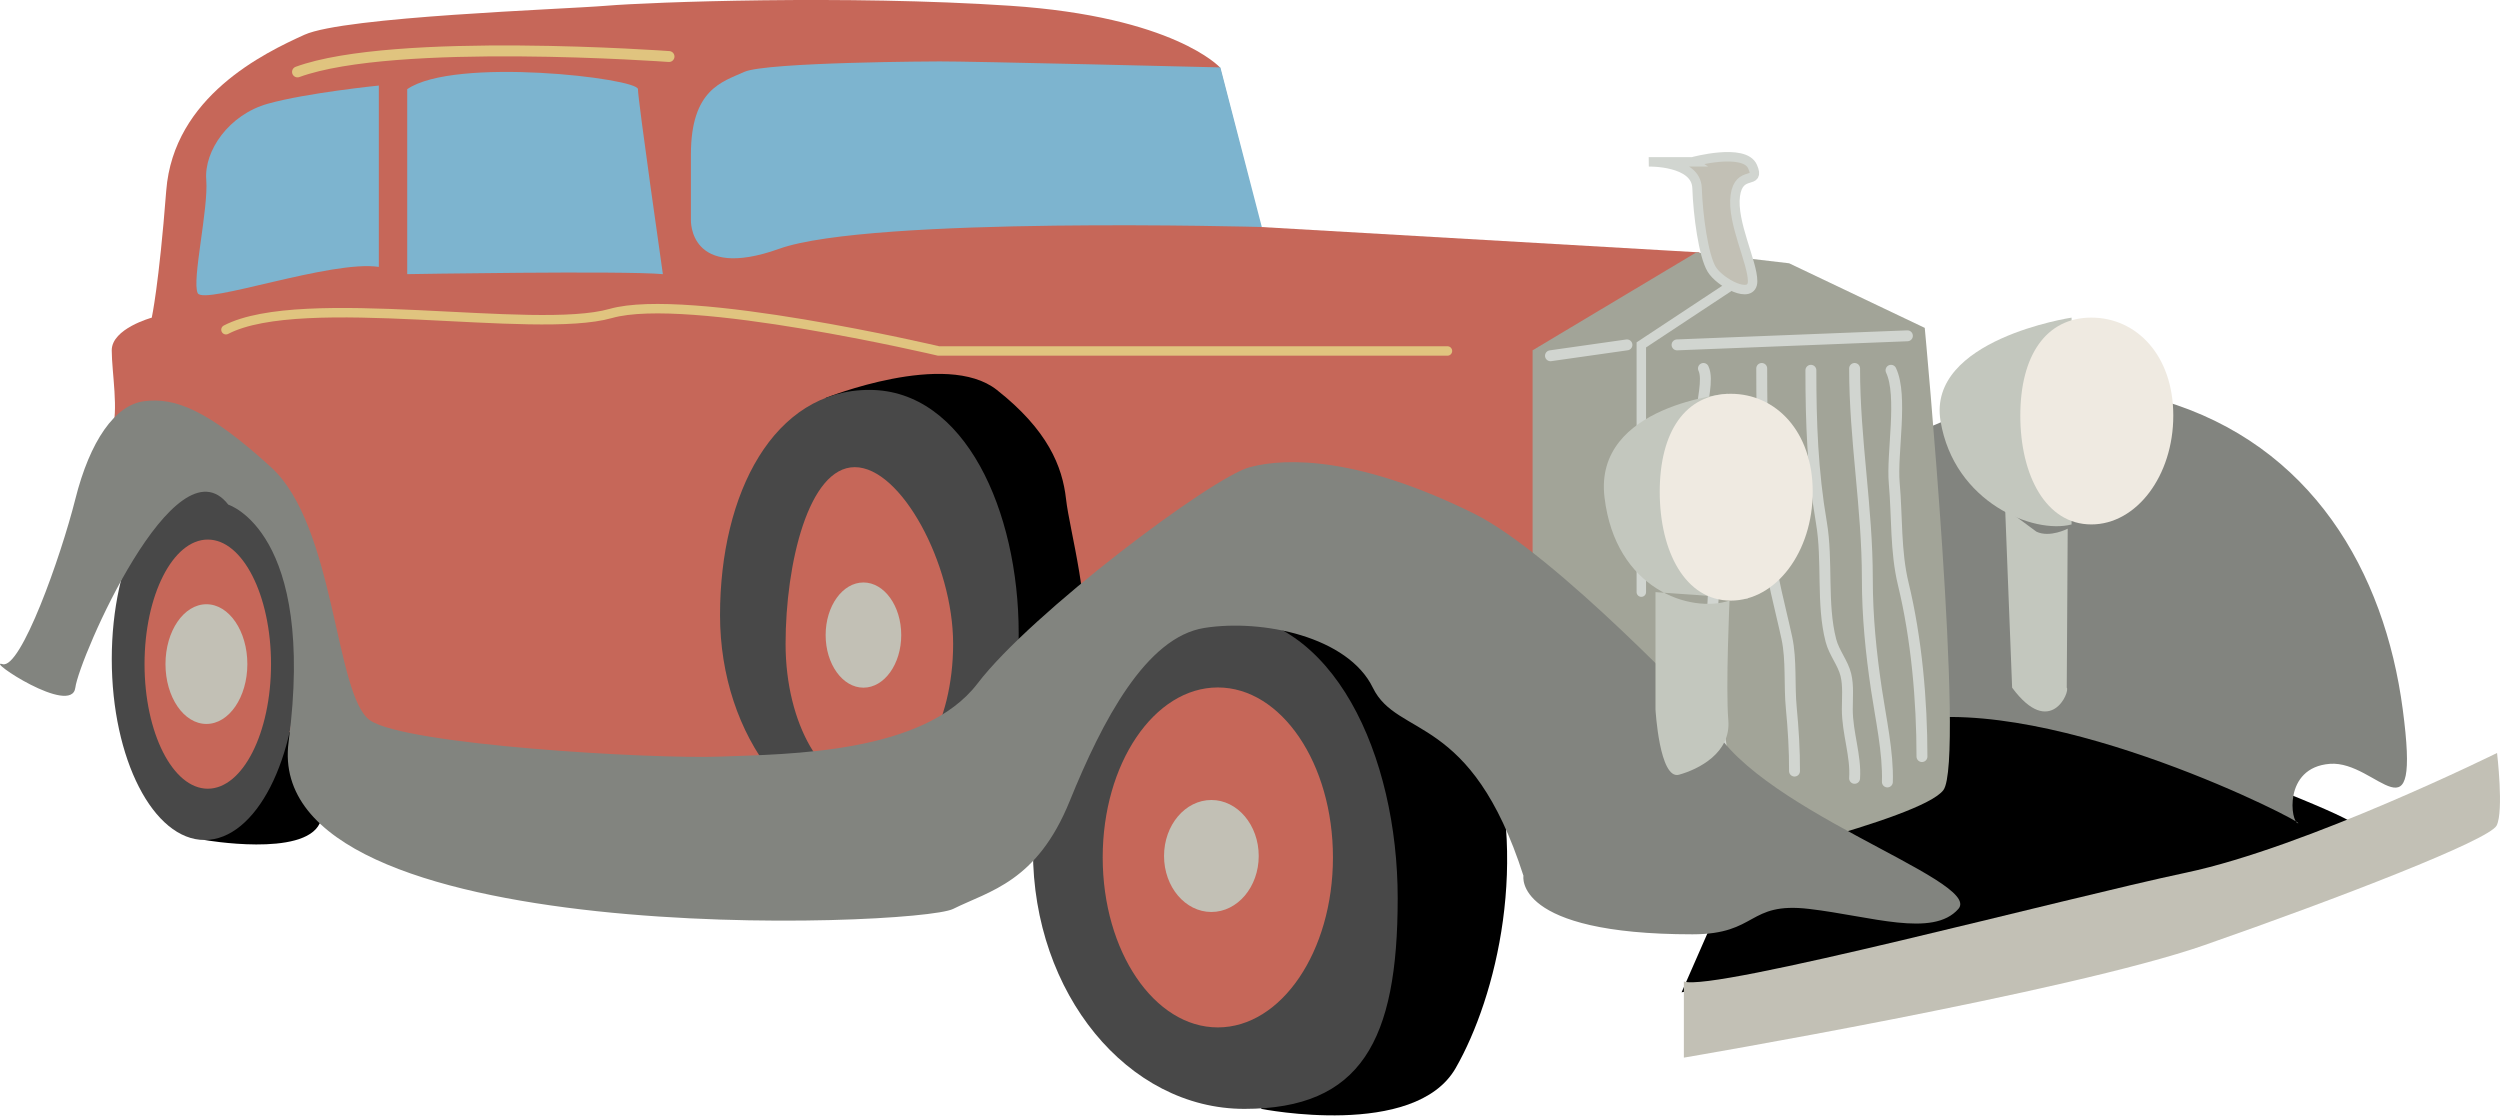
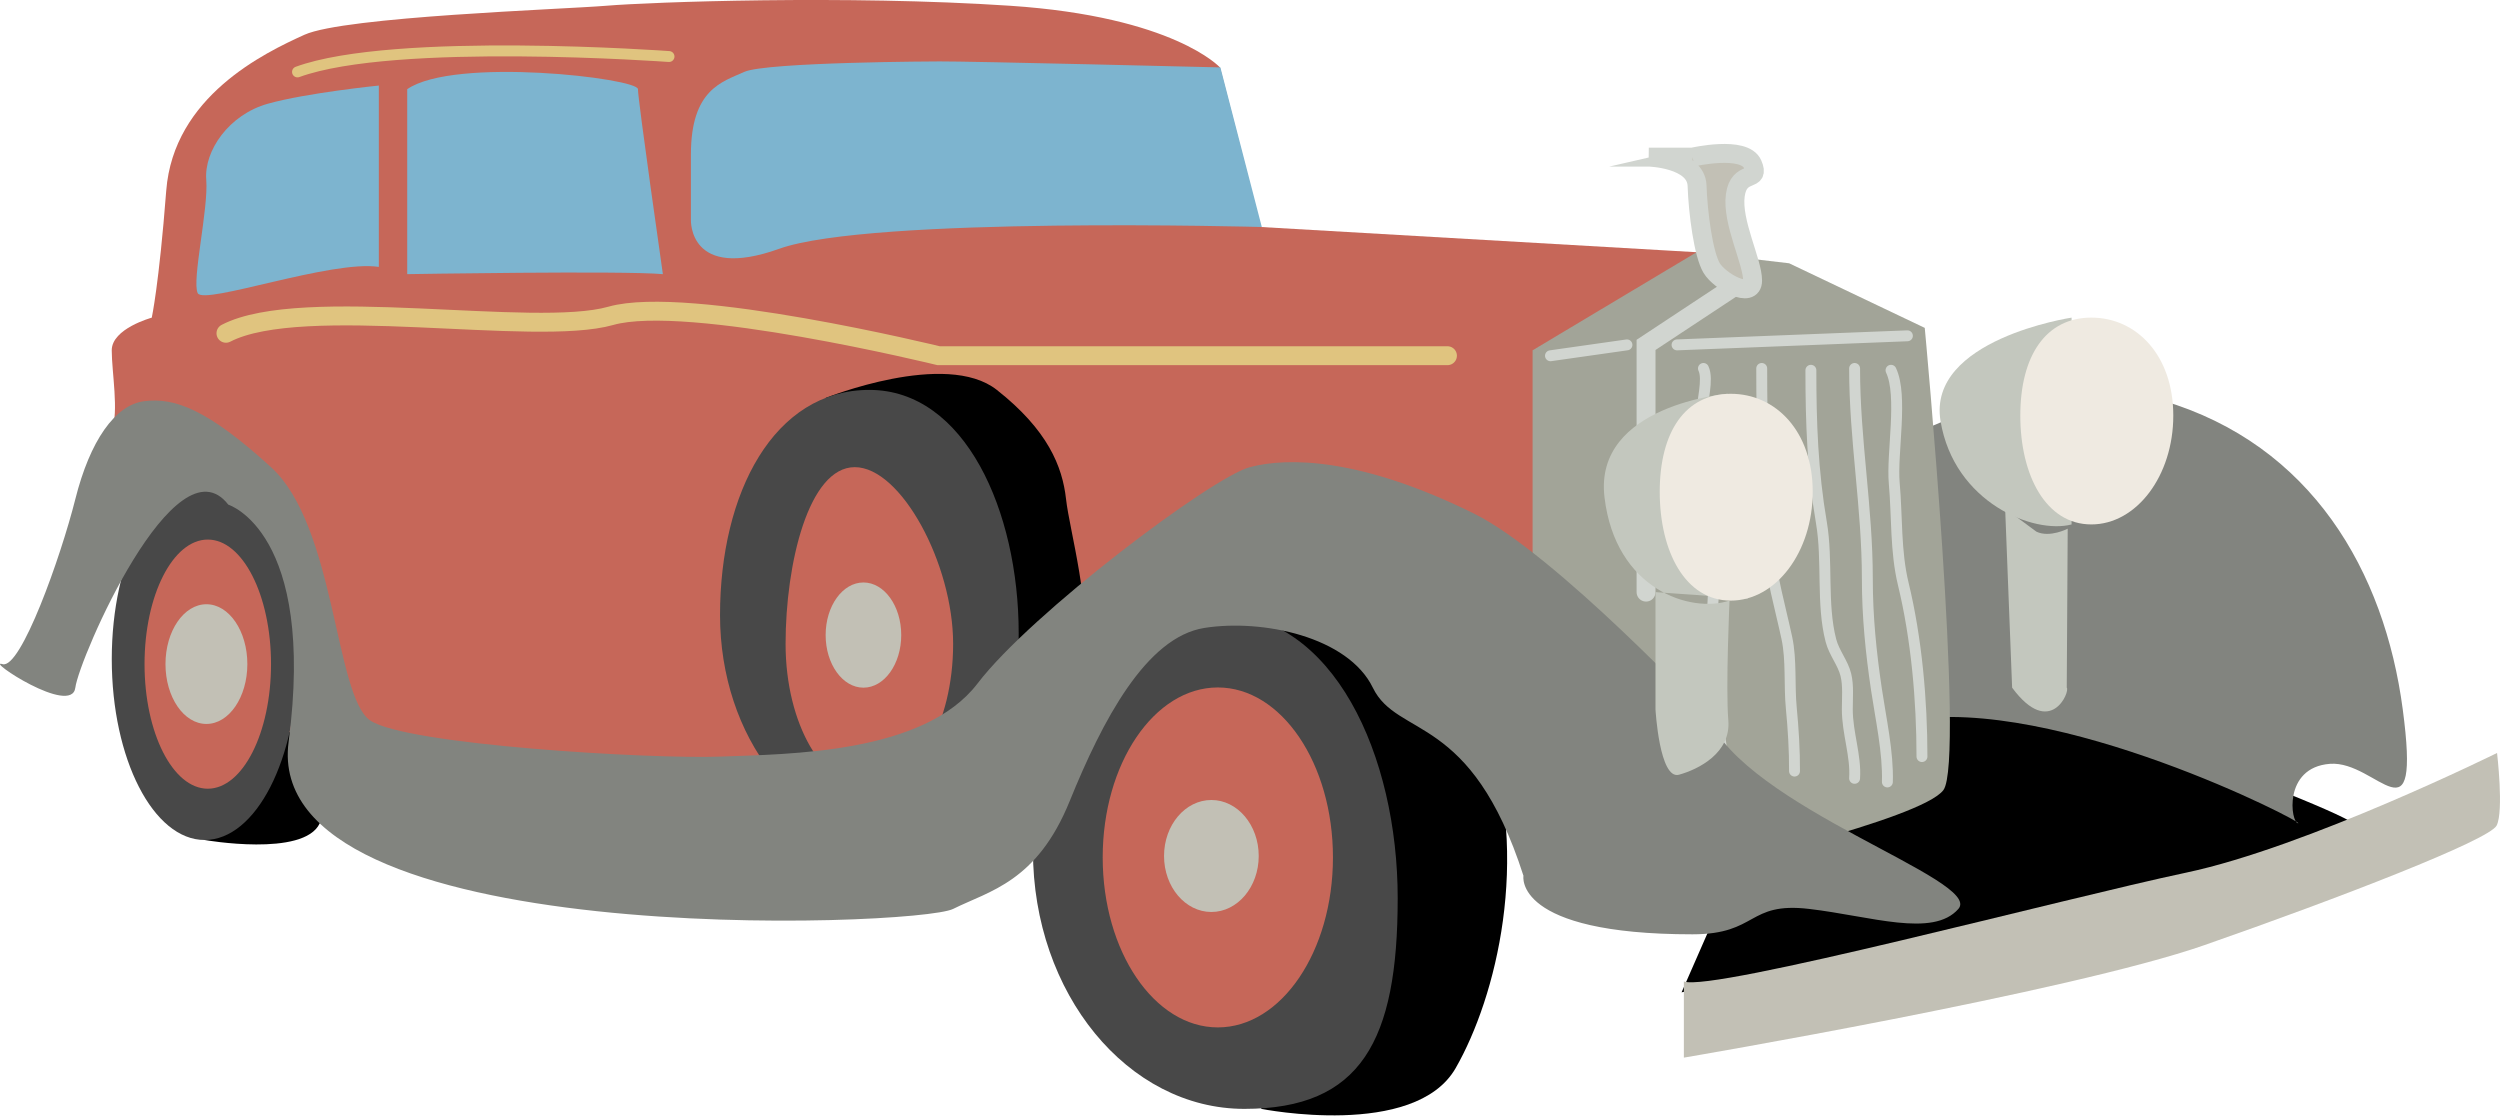
<svg xmlns="http://www.w3.org/2000/svg" id="Layer_1" viewBox="0 0 264.365 117.947">
-   <style>.st0{fill:#C66759;} .st1{fill:#484848;} .st2{fill:#C2C0B5;} .st3{fill:#82847F;} .st4{fill:#A2A498;} .st5{fill:none;stroke:#D1D5D0;stroke-width:1.153;stroke-linecap:round;stroke-miterlimit:10;} .st6{fill:none;stroke:#E0C47F;stroke-linecap:round;stroke-miterlimit:10;} .st7{fill:#7DB4CF;} .st8{fill:none;stroke:#E0C47F;stroke-width:1.153;stroke-linecap:round;stroke-miterlimit:10;} .st9{fill:none;stroke:#D1D5D0;stroke-linecap:round;stroke-miterlimit:10;} .st10{fill:#C2C0B5;stroke:#D1D5D0;stroke-linecap:round;stroke-miterlimit:10;} .st11{fill:#C3C7BE;} .st12{fill:#EFEAE1;}</style>
-   <g id="XMLID_322_">
-     <path id="XMLID_37_" d="M21.64 88.827s10.477 1.843 12.172-1.764c1.694-3.605 0-9.118 0-9.118l-5.152-2.16-7.02 13.042z" />
-     <path id="XMLID_36_" class="st0" d="M26.455 76.744l77.193 12.594 22.467-30.01 36.42 7.827.844-30.11 16.367-10.355-46.41-2.685-4.334-16.877s-4.863-5.37-22.195-6.52C89.476-.545 68.75.222 64.128.607c-4.622.383-27.694 1.15-31.93 3.067-4.238 1.92-13.85 6.52-14.62 16.494-.77 9.97-1.53 13.424-1.53 13.424s-4.232 1.15-4.232 3.452.772 6.52.002 8.438c-.77 1.918-4.042 10.74-.576 11.89 3.465 1.152 15.213 19.37 15.213 19.37z" />
-     <ellipse id="XMLID_35_" class="st1" cx="21.64" cy="69.696" rx="9.821" ry="19.13" />
-     <ellipse id="XMLID_34_" class="st0" cx="21.972" cy="70.23" rx="6.688" ry="13.173" />
-     <path id="XMLID_33_" d="M87.308 42.082s12.71-5.105 18.103-.852c5.393 4.254 6.932 8.09 7.318 11.542.386 3.452 2.698 11.123 1.927 18.028-.77 6.904-11.284 13.92-11.284 13.92" />
-     <path id="XMLID_32_" class="st1" d="M107.722 66.964c0 12.922-3.184 21.48-13.287 21.48-10.104 0-18.295-10.476-18.295-23.398 0-12.923 5.687-23.816 15.79-23.816 10.104 0 15.792 12.812 15.792 25.734z" />
-     <path id="XMLID_31_" class="st0" d="M100.79 68.088c0 8.458-3.967 15.315-8.86 15.315-4.892 0-8.858-6.857-8.858-15.315 0-8.458 2.426-18.688 7.318-18.688 4.893 0 10.4 10.23 10.4 18.688z" />
-     <ellipse id="XMLID_30_" class="st2" cx="91.305" cy="67.156" rx="3.997" ry="5.562" />
-     <path id="XMLID_29_" d="M133.384 117.26s16.22 3.23 20.545-4.31c4.324-7.538 7.93-22.254 3.243-35.536-4.687-13.28-12.615-16.782-16.22-14.987-3.606 1.794-14.616 2.554-14.616 2.554" />
-     <path id="XMLID_28_" class="st1" d="M147.8 95.003c0 15.066-3.876 22.256-16.218 22.256s-22.35-12.216-22.35-27.283c0-15.066 7.123-25.127 19.466-25.127 12.342 0 19.103 15.087 19.103 30.153z" />
-     <path id="XMLID_27_" d="M197.464 72.718l-10.784 12-8.86 20.218s39.233-8.304 47.598-10.237c8.366-1.933 21.624-6.428 23.654-7.266 2.03-.836-42.945-16.858-42.945-16.858l-8.663 2.142z" />
-     <ellipse id="XMLID_26_" class="st0" cx="128.78" cy="90.67" rx="12.174" ry="17.974" />
-     <path id="XMLID_25_" class="st3" d="M196.31 49.4s16.562-11.715 32.352-7.048c15.79 4.667 23.495 18.09 25.42 32.667 1.925 14.575-2.697 5.37-7.703 5.753-5.007.384-4.13 6.282-3.36 6.282s-25.53-13.57-41.32-10.885l-5.39-26.77z" />
-     <ellipse id="XMLID_24_" class="st2" cx="128.099" cy="90.517" rx="5.006" ry="5.921" />
-     <path id="XMLID_23_" class="st4" d="M179.377 26.69l9.814 1.15 14.344 6.832s4.284 45.752 1.973 48.875c-2.31 3.122-25.574 8.42-25.574 8.42l-17.87-27.13V37.045l17.314-10.355z" />
-     <path id="XMLID_22_" class="st5" d="M180.132 38.962c.554 1.135-.18 3.575-.192 4.967-.03 2.84.24 5.18.91 7.845 1.007 4.015.42 8.646.246 12.737-.24 5.634.29 11.416 1.347 16.834" />
-     <path id="XMLID_21_" class="st3" d="M155.867 54.307c-11.96-5.915-19.68-5.977-23.706-4.906-4.025 1.072-23.128 15.454-28.79 22.875-5.66 7.42-19.912 7.46-27.23 7.732-7.318.272-33.29-1.245-37.01-3.835-3.72-2.59-3.644-20.553-10.47-26.77-6.826-6.217-10.25-7.36-13.376-6.984-3.126.376-5.777 4.22-7.318 10.356C6.426 58.91 2.19 70.81.264 70.23c-1.926-.58 7.318 5.556 7.702 2.488.385-3.07 10.593-26.562 16.177-19.352 0 0 9.283 2.86 6.374 25.105-2.908 22.247 66.42 19.562 70.27 17.645 3.853-1.917 8.86-2.845 12.327-11.396 3.466-8.55 8.09-17.347 14.25-18.32 6.163-.97 15.197.947 17.805 6.317 2.608 5.37 10.38 2.582 15.93 19.893 0 0-1.094 6.19 17.876 6.19 6.933 0 5.776-3.453 12.324-2.686 6.548.766 13.096 3.068 15.792 0s-22.532-10.74-26.48-20.33c0 .003-16.148-17.227-24.745-21.477z" />
-     <path id="XMLID_20_" class="st6" d="M153.062 37.114H99.25s-26.577-6.266-34.665-3.965c-8.09 2.3-32.6-2.48-40.69 1.717" />
-     <path id="XMLID_19_" class="st7" d="M40.062 9.046s-7.593.767-11.723 1.918c-4.133 1.15-6.775 4.986-6.528 8.054.245 3.07-1.548 10.685-.903 11.982.646 1.297 14.152-3.543 19.152-2.776V9.046z" />
-     <path id="XMLID_18_" class="st7" d="M43.062 9.43v19.56s22.797-.384 27.034 0c0 0-2.636-18.41-2.636-19.56 0-1.152-19.398-3.454-24.398 0z" />
-     <path id="XMLID_17_" class="st8" d="M70.747 5.978S41.707 3.862 31.46 7.606" />
-     <path id="XMLID_16_" class="st7" d="M99.346 6.494s-18.342.056-20.654 1.112c-2.31 1.057-5.63 1.824-5.63 8.728v6.903s-.29 6.52 9.34 3.07c9.627-3.452 51.03-2.302 51.03-2.302l-4.38-16.877s-26.898-.66-29.706-.634z" />
-     <path id="XMLID_15_" class="st2" d="M178.062 103.786v8.055s40.803-6.926 55.053-11.9c14.25-4.975 30.126-11.112 30.896-12.646.77-1.535.042-7.672.042-7.672s-20.175 9.973-32.885 12.657c-12.71 2.684-50.105 12.638-53.105 11.506z" />
-     <path id="XMLID_14_" class="st9" d="M184.443 29.282l-10.88 7.188v26.144" />
-     <path id="XMLID_13_" class="st10" d="M178.977 17.114h-4.622s5.006-.112 5.102 2.77c.097 2.88.675 7.144 1.542 8.583.865 1.438 4.332 3.282 4.332 1.268 0-2.013-2.214-6.224-1.83-9.05.386-2.83 2.697-1.042 1.83-3.056-.867-2.015-6.355-.516-6.355-.516z" />
-     <path id="XMLID_12_" class="st5" d="M191.494 39.155c0 5.564.186 10.698 1.113 16.116.687 4.013 0 8.604 1.005 12.46.344 1.32 1.277 2.37 1.584 3.644.275 1.146.15 2.44.15 3.644 0 2.496.932 4.902.77 7.287" />
-     <path id="XMLID_11_" class="st5" d="M186.295 38.962c0 6.313.182 12.485.727 18.694.3 3.423 1.223 6.51 1.936 9.84.49 2.29.233 4.976.465 7.38.208 2.154.354 4.52.34 6.663" />
-     <path id="XMLID_10_" class="st11" d="M175.062 62.614v12.404s.418 7.48 2.487 6.905c2.07-.576 5.503-2.3 5.214-5.754-.288-3.453.128-12.66.128-12.66-4.1 1.37-12.068-1.15-13.223-10.934-1.157-9.784 13.03-10.935 13.03-10.935l2.12 21.666" />
-     <path id="XMLID_9_" class="st12" d="M191.687 52c0 6.358-3.88 11.512-8.667 11.512s-7.51-5.154-7.51-11.51c0-6.357 2.723-10.36 7.51-10.36s8.667 4.003 8.667 10.36z" />
-     <path id="XMLID_8_" class="st11" d="M219.062 55.457c-4 1.055-12.422-2.302-13.858-10.935-1.436-8.634 13.858-10.935 13.858-10.935v21.87z" />
-     <path id="XMLID_7_" class="st12" d="M229.817 43.946c0 6.356-3.88 11.51-8.667 11.51s-7.51-5.154-7.51-11.51c0-6.357 2.723-10.36 7.51-10.36 4.788 0 8.667 4.003 8.667 10.36z" />
-     <path id="XMLID_6_" class="st11" d="M212.037 53.788l.737 18.93c4.044 5.466 6.164.383 5.777 0l.1-16.812s-1.893.988-3.306.317" />
-     <ellipse id="XMLID_5_" class="st2" cx="21.828" cy="70.225" rx="4.329" ry="6.329" />
-     <path id="XMLID_4_" class="st5" d="M177.34 36.47l24.36-.96" />
-     <path id="XMLID_3_" class="st5" d="M172.043 36.47l-8.087 1.15" />
-     <path id="XMLID_2_" class="st5" d="M199.967 39.155c1.286 2.715.063 8.782.342 11.934.317 3.59.118 7.2.956 10.666 1.4 5.776 1.975 12.317 1.975 18.25" />
-     <path id="XMLID_1_" class="st5" d="M196.117 38.962c0 7.618 1.347 14.668 1.347 22.25 0 4.005.388 7.827.963 11.69.458 3.09 1.254 6.668 1.156 9.786" />
-   </g>
+   <style>.st0{fill:#C66759;} .st1{fill:#484848;} .st2{fill:#C2C0B5;} .st3{fill:#82847F;} .st4{fill:#A2A498;} .st5{fill:none;stroke:#D1D5D0;stroke-width:1.153;stroke-linecap:round;stroke-miterlimit:10;} .st6{fill:none;stroke:#E0C47F;stroke-width:2;stroke-linecap:round;stroke-miterlimit:10;} .st7{fill:#7DB4CF;} .st8{fill:none;stroke:#E0C47F;stroke-width:1.153;stroke-linecap:round;stroke-miterlimit:10;} .st9{fill:none;stroke:#D1D5D0;stroke-width:2;stroke-linecap:round;stroke-miterlimit:10;} .st10{fill:#C2C0B5;stroke:#D1D5D0;stroke-width:2;stroke-linecap:round;stroke-miterlimit:10;} .st11{fill:#C3C7BE;} .st12{fill:#EFEAE1;}</style>
+   <path d="M21.64 88.827s10.477 1.843 12.172-1.764c1.694-3.605 0-9.118 0-9.118l-5.152-2.16-7.02 13.042z" />
+   <path class="st0" d="M26.455 76.744l77.193 12.594 22.467-30.01 36.42 7.827.844-30.11 16.367-10.355-46.41-2.685-4.334-16.877s-4.863-5.37-22.195-6.52C89.476-.545 68.75.222 64.128.607c-4.622.383-27.694 1.15-31.93 3.067-4.238 1.92-13.85 6.52-14.62 16.494-.77 9.97-1.53 13.424-1.53 13.424s-4.232 1.15-4.232 3.452.772 6.52.002 8.438c-.77 1.918-4.042 10.74-.576 11.89 3.465 1.152 15.213 19.37 15.213 19.37z" />
+   <ellipse class="st1" cx="21.64" cy="69.696" rx="9.821" ry="19.13" />
+   <ellipse class="st0" cx="21.972" cy="70.23" rx="6.688" ry="13.173" />
+   <path d="M87.308 42.082s12.71-5.105 18.103-.852c5.393 4.254 6.932 8.09 7.318 11.542.386 3.452 2.698 11.123 1.927 18.028-.77 6.904-11.284 13.92-11.284 13.92" />
+   <path class="st1" d="M107.722 66.964c0 12.922-3.184 21.48-13.287 21.48-10.104 0-18.295-10.476-18.295-23.398 0-12.923 5.687-23.816 15.79-23.816 10.104 0 15.792 12.812 15.792 25.734z" />
+   <path class="st0" d="M100.79 68.088c0 8.458-3.967 15.315-8.86 15.315-4.892 0-8.858-6.857-8.858-15.315 0-8.458 2.426-18.688 7.318-18.688 4.893 0 10.4 10.23 10.4 18.688z" />
+   <ellipse class="st2" cx="91.305" cy="67.156" rx="3.997" ry="5.562" />
+   <path d="M133.384 117.26s16.22 3.23 20.545-4.31c4.324-7.538 7.93-22.254 3.243-35.536-4.687-13.28-12.615-16.782-16.22-14.987-3.606 1.794-14.616 2.554-14.616 2.554" />
+   <path class="st1" d="M147.8 95.003c0 15.066-3.876 22.256-16.218 22.256s-22.35-12.216-22.35-27.283c0-15.066 7.123-25.127 19.466-25.127 12.342 0 19.103 15.087 19.103 30.153z" />
+   <path d="M197.464 72.718l-10.784 12-8.86 20.218s39.233-8.304 47.598-10.237c8.366-1.933 21.624-6.428 23.654-7.266 2.03-.836-42.945-16.858-42.945-16.858l-8.663 2.142z" />
+   <ellipse class="st0" cx="128.78" cy="90.67" rx="12.174" ry="17.974" />
+   <path class="st3" d="M196.31 49.4s16.562-11.715 32.352-7.048c15.79 4.667 23.495 18.09 25.42 32.667 1.925 14.575-2.697 5.37-7.703 5.753-5.007.384-4.13 6.282-3.36 6.282s-25.53-13.57-41.32-10.885l-5.39-26.77z" />
+   <ellipse class="st2" cx="128.099" cy="90.517" rx="5.006" ry="5.921" />
+   <path id="XMLID_10_" class="st4" d="M179.377 26.69l9.814 1.15 14.344 6.832s4.284 45.752 1.973 48.875c-2.31 3.122-25.574 8.42-25.574 8.42l-17.87-27.13V37.045l17.314-10.355z" />
+   <path class="st5" d="M180.132 38.962c.554 1.135-.18 3.575-.192 4.967-.03 2.84.24 5.18.91 7.845 1.007 4.015.42 8.646.246 12.737-.24 5.634.29 11.416 1.347 16.834" />
+   <path class="st3" d="M155.867 54.307c-11.96-5.915-19.68-5.977-23.706-4.906-4.025 1.072-23.128 15.454-28.79 22.875-5.66 7.42-19.912 7.46-27.23 7.732-7.318.272-33.29-1.245-37.01-3.835-3.72-2.59-3.644-20.553-10.47-26.77-6.826-6.217-10.25-7.36-13.376-6.984-3.126.376-5.777 4.22-7.318 10.356C6.426 58.91 2.19 70.81.264 70.23c-1.926-.58 7.318 5.556 7.702 2.488.385-3.07 10.593-26.562 16.177-19.352 0 0 9.283 2.86 6.374 25.105-2.908 22.247 66.42 19.562 70.27 17.645 3.853-1.917 8.86-2.845 12.327-11.396 3.466-8.55 8.09-17.347 14.25-18.32 6.163-.97 15.197.947 17.805 6.317 2.608 5.37 10.38 2.582 15.93 19.893 0 0-1.094 6.19 17.876 6.19 6.933 0 5.776-3.453 12.324-2.686 6.548.766 13.096 3.068 15.792 0s-22.532-10.74-26.48-20.33c0 .003-16.148-17.227-24.745-21.477z" />
+   <path id="XMLID_9_" class="st6" d="M153.062 37.614H99.25S72.672 31.098 64.584 33.4c-8.09 2.3-32.6-2.355-40.69 1.842" />
+   <path id="XMLID_8_" class="st7" d="M40.062 9.046s-7.593.767-11.723 1.918c-4.133 1.15-6.775 4.986-6.528 8.054.245 3.07-1.548 10.685-.903 11.982.646 1.297 14.152-3.543 19.152-2.776V9.046z" />
+   <path id="XMLID_7_" class="st7" d="M43.062 9.43v19.56s22.797-.384 27.034 0c0 0-2.636-18.41-2.636-19.56 0-1.152-19.398-3.454-24.398 0z" />
+   <path class="st8" d="M70.747 5.978S41.707 3.862 31.46 7.606" />
+   <path id="XMLID_6_" class="st7" d="M99.346 6.494s-18.342.056-20.654 1.112c-2.31 1.057-5.63 1.824-5.63 8.728v6.903s-.29 6.52 9.34 3.07c9.627-3.452 51.03-2.302 51.03-2.302l-4.38-16.877s-26.898-.66-29.706-.634z" />
+   <path id="XMLID_5_" class="st2" d="M178.062 103.786v8.055s40.803-6.926 55.053-11.9c14.25-4.975 30.126-11.112 30.896-12.646.77-1.535.042-7.672.042-7.672s-20.175 9.973-32.885 12.657c-12.71 2.684-50.105 12.638-53.105 11.506z" />
+   <path id="XMLID_4_" class="st9" d="M184.943 29.282l-10.88 7.188v26.144" />
+   <path id="XMLID_3_" class="st10" d="M178.977 16.614h-4.622s5.006.138 5.102 3.02c.097 2.88.675 7.27 1.542 8.708.865 1.438 4.332 3.345 4.332 1.33 0-2.012-2.214-6.192-1.83-9.02.386-2.827 2.697-1.274 1.83-3.288s-6.355-.75-6.355-.75z" />
+   <path class="st5" d="M191.494 39.155c0 5.564.186 10.698 1.113 16.116.687 4.013 0 8.604 1.005 12.46.344 1.32 1.277 2.37 1.584 3.644.275 1.146.15 2.44.15 3.644 0 2.496.932 4.902.77 7.287M186.295 38.962c0 6.313.182 12.485.727 18.694.3 3.423 1.223 6.51 1.936 9.84.49 2.29.233 4.976.465 7.38.208 2.154.354 4.52.34 6.663" />
+   <path id="XMLID_2_" class="st11" d="M175.062 62.614v12.404s.418 7.48 2.487 6.905c2.07-.576 5.503-2.3 5.214-5.754-.288-3.453.128-12.66.128-12.66-4.1 1.37-12.068-1.15-13.223-10.934-1.157-9.784 13.03-10.935 13.03-10.935l2.12 21.666" />
+   <path class="st12" d="M191.687 52c0 6.358-3.88 11.512-8.667 11.512s-7.51-5.154-7.51-11.51c0-6.357 2.723-10.36 7.51-10.36s8.667 4.003 8.667 10.36z" />
+   <path id="XMLID_1_" class="st11" d="M219.062 55.457c-4 1.055-12.422-2.302-13.858-10.935-1.436-8.634 13.858-10.935 13.858-10.935v21.87z" />
+   <path class="st12" d="M229.817 43.946c0 6.356-3.88 11.51-8.667 11.51s-7.51-5.154-7.51-11.51c0-6.357 2.723-10.36 7.51-10.36 4.788 0 8.667 4.003 8.667 10.36z" />
+   <path class="st11" d="M212.037 53.788l.737 18.93c4.044 5.466 6.164.383 5.777 0l.1-16.812s-1.893.988-3.306.317" />
+   <ellipse class="st2" cx="21.828" cy="70.225" rx="4.329" ry="6.329" />
+   <path class="st5" d="M177.34 36.47l24.36-.96M172.043 36.47l-8.087 1.15M199.967 39.155c1.286 2.715.063 8.782.342 11.934.317 3.59.118 7.2.956 10.666 1.4 5.776 1.975 12.317 1.975 18.25M196.117 38.962c0 7.618 1.347 14.668 1.347 22.25 0 4.005.388 7.827.963 11.69.458 3.09 1.254 6.668 1.156 9.786" />
</svg>
